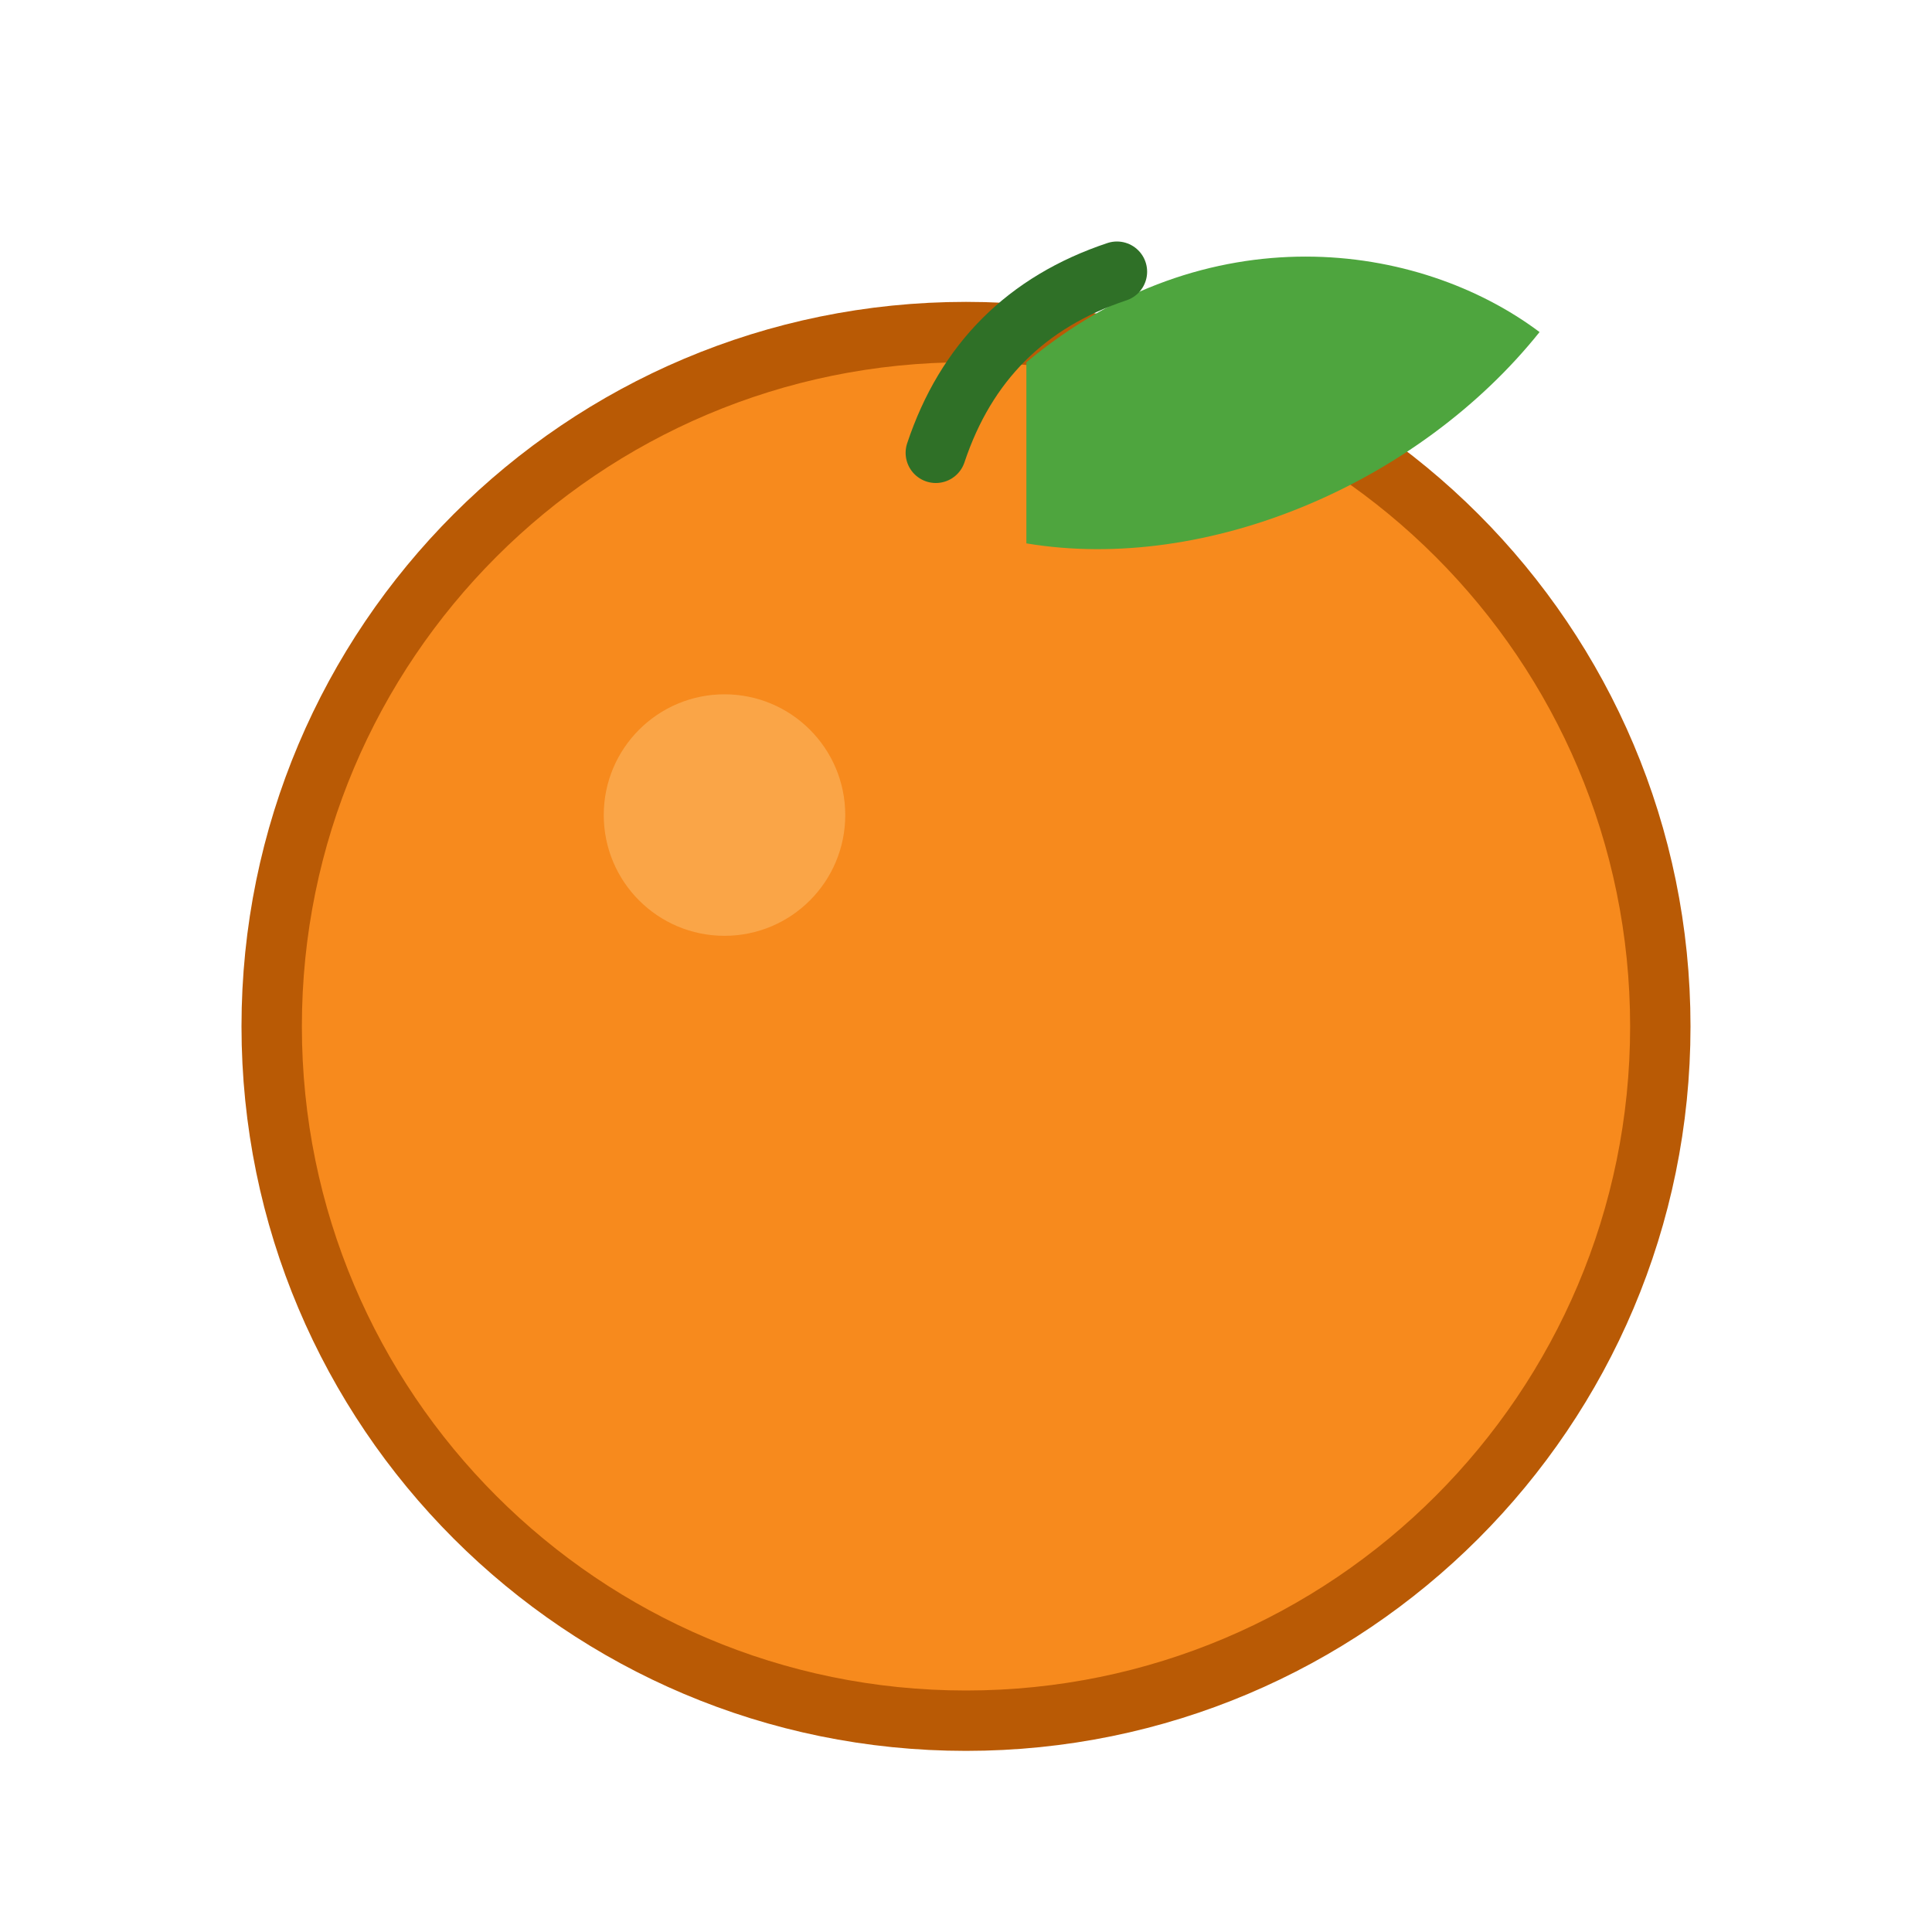
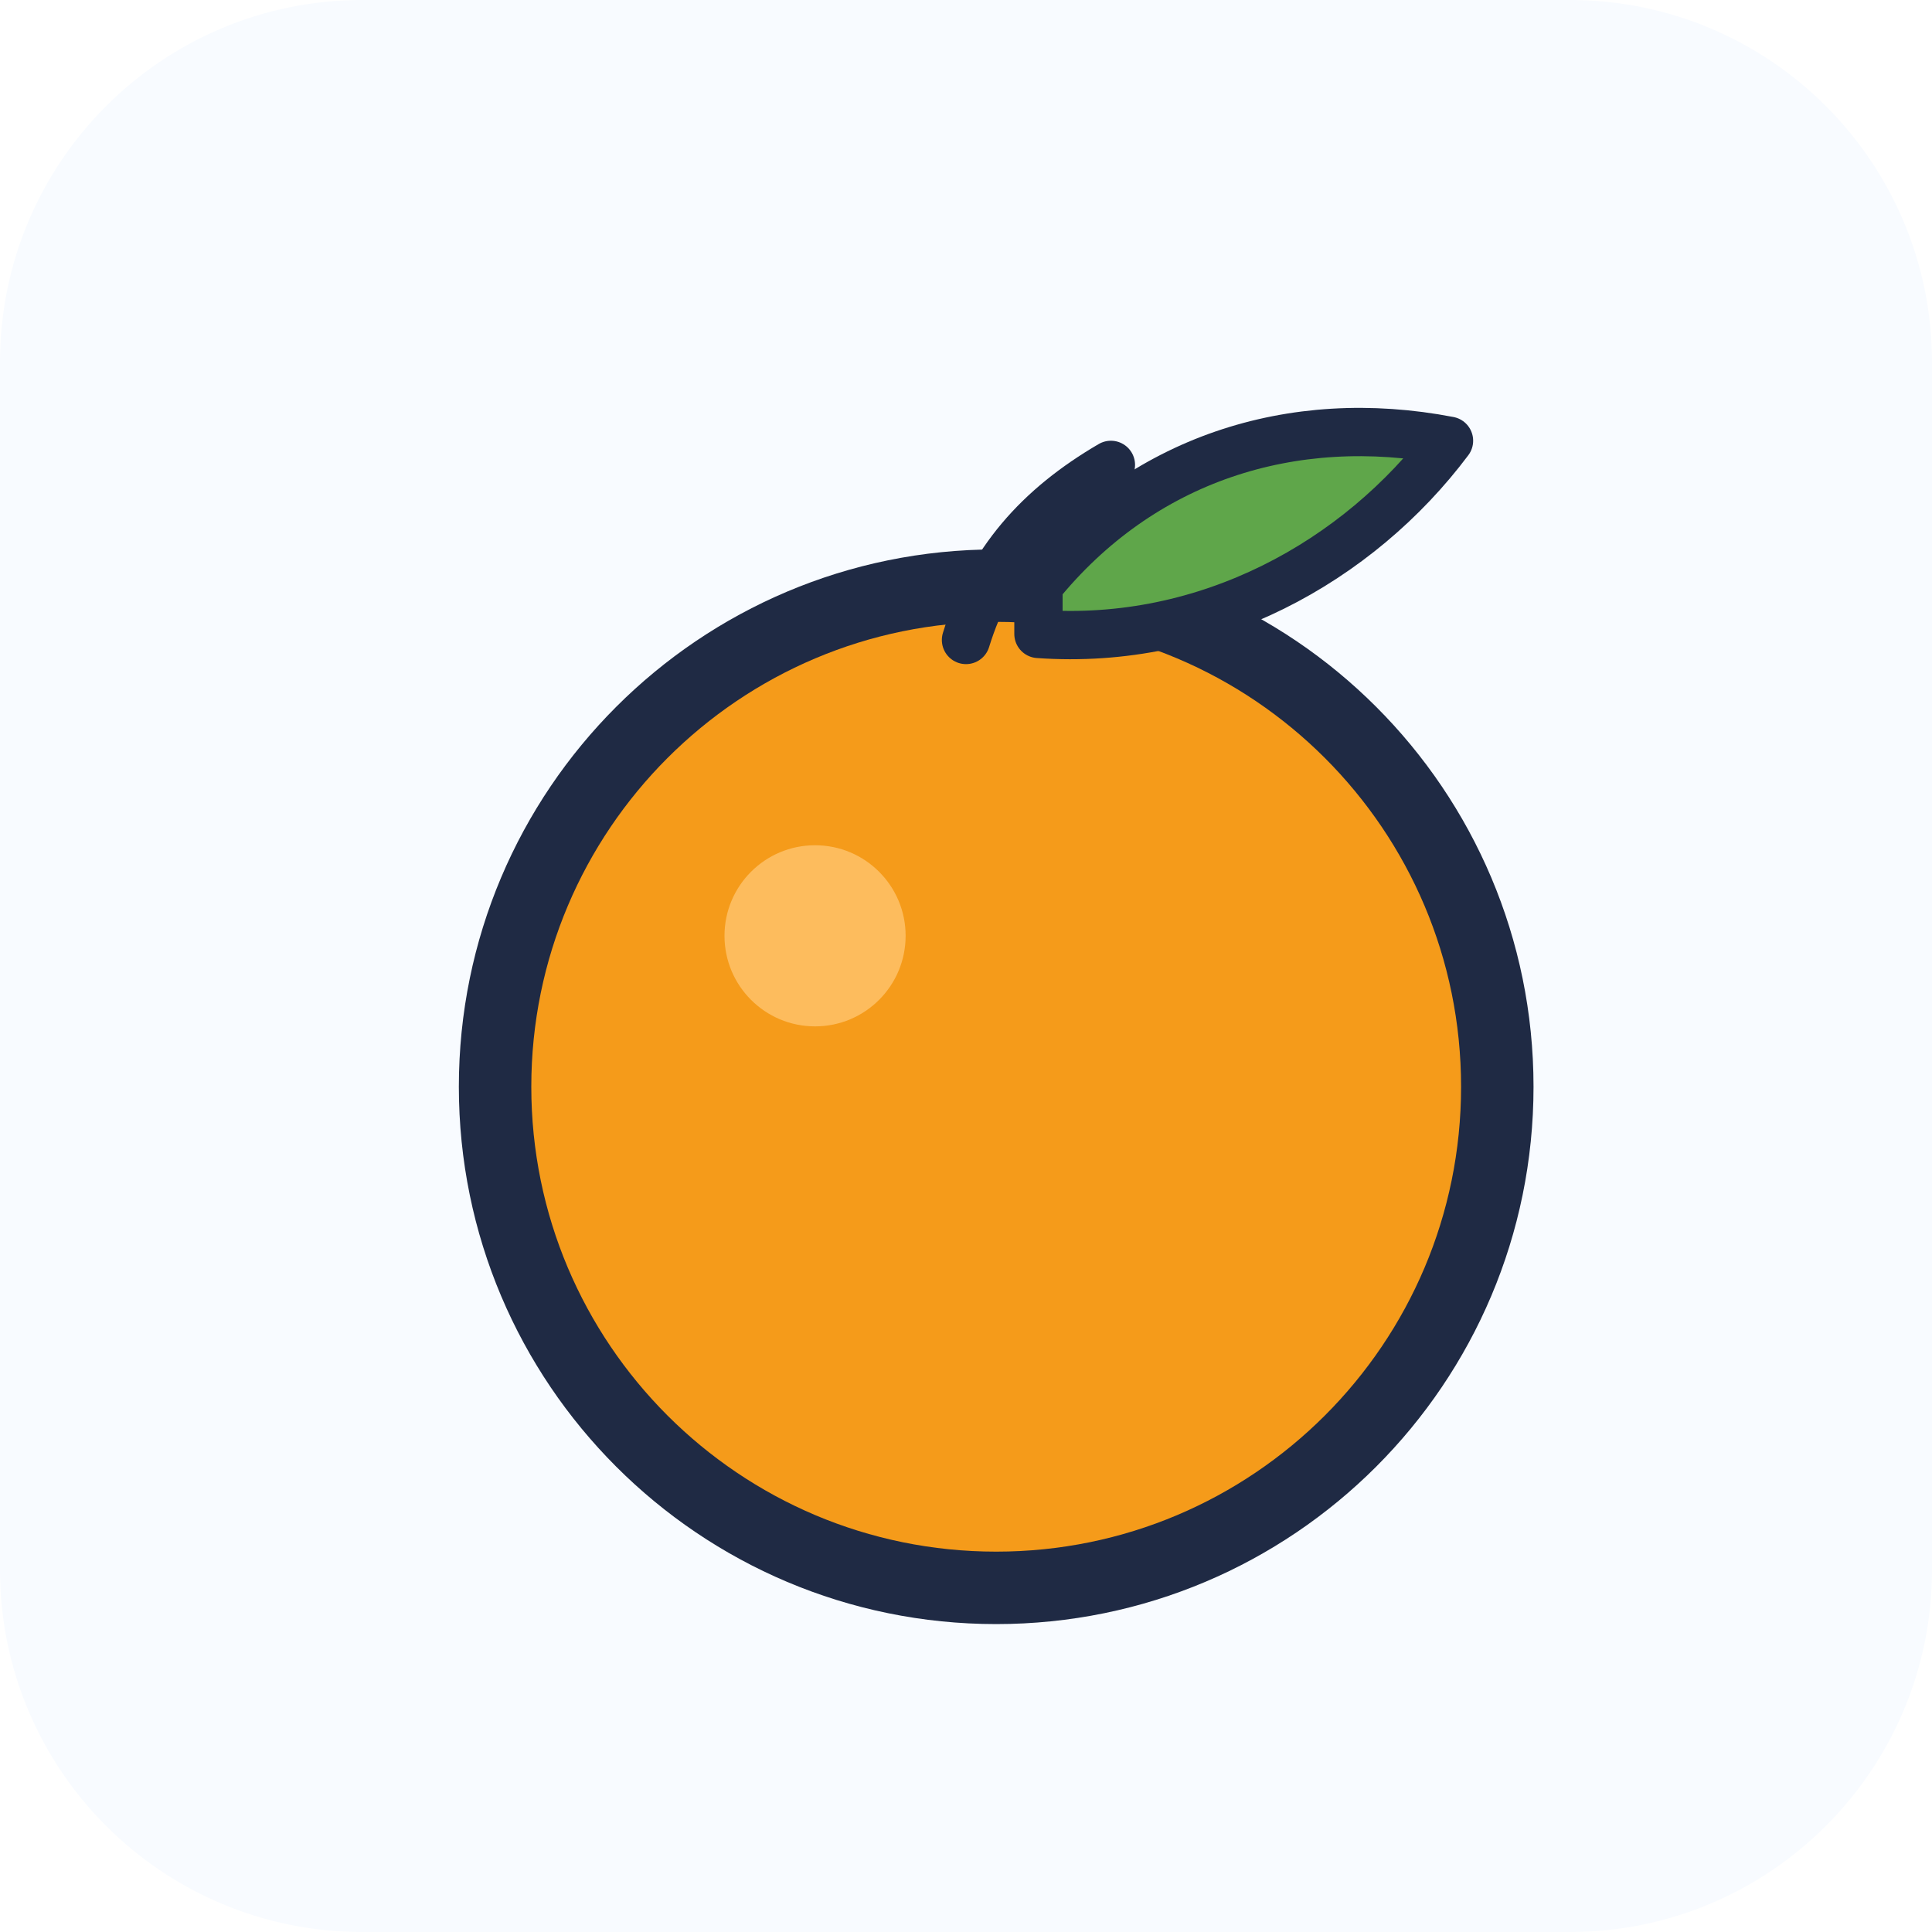
- <svg xmlns="http://www.w3.org/2000/svg" viewBox="0 0 64 64" role="img" aria-label="Tangerine icon">
-   <circle cx="32" cy="34" r="23" fill="#f78a1d" stroke="#b95a05" stroke-width="2" />
-   <circle cx="24" cy="27" r="4" fill="#fcb35e" opacity="0.65" />
-   <path d="M34 12c6-5 13-4 17-1-4 5-11 8-17 7z" fill="#4ea53e" />
-   <path d="M31 15c1-3 3-5 6-6" fill="none" stroke="#2f7027" stroke-width="2" stroke-linecap="round" />
+ <svg xmlns="http://www.w3.org/2000/svg" viewBox="0 0 32 32" role="img" aria-label="Tangerine favicon">
+   <rect width="32" height="32" rx="6" fill="#f8fbff" />
+   <g transform="translate(1 1)">
+     <circle cx="15.5" cy="17" r="8.3" fill="#f59b1a" stroke="#1f2a44" stroke-width="1.2" />
+     <circle cx="12.5" cy="14.5" r="1.5" fill="#ffc46e" opacity="0.8" />
+     <path d="M16.2 8.7c1.7-2.1 4.2-2.9 6.8-2.4-1.5 2-4 3.4-6.8 3.2z" fill="#5fa64a" stroke="#1f2a44" stroke-width="0.8" stroke-linejoin="round" />
+     <path d="M15 9.6c0.4-1.3 1.2-2.2 2.4-2.9" fill="none" stroke="#1f2a44" stroke-width="0.8" stroke-linecap="round" />
+   </g>
</svg>
